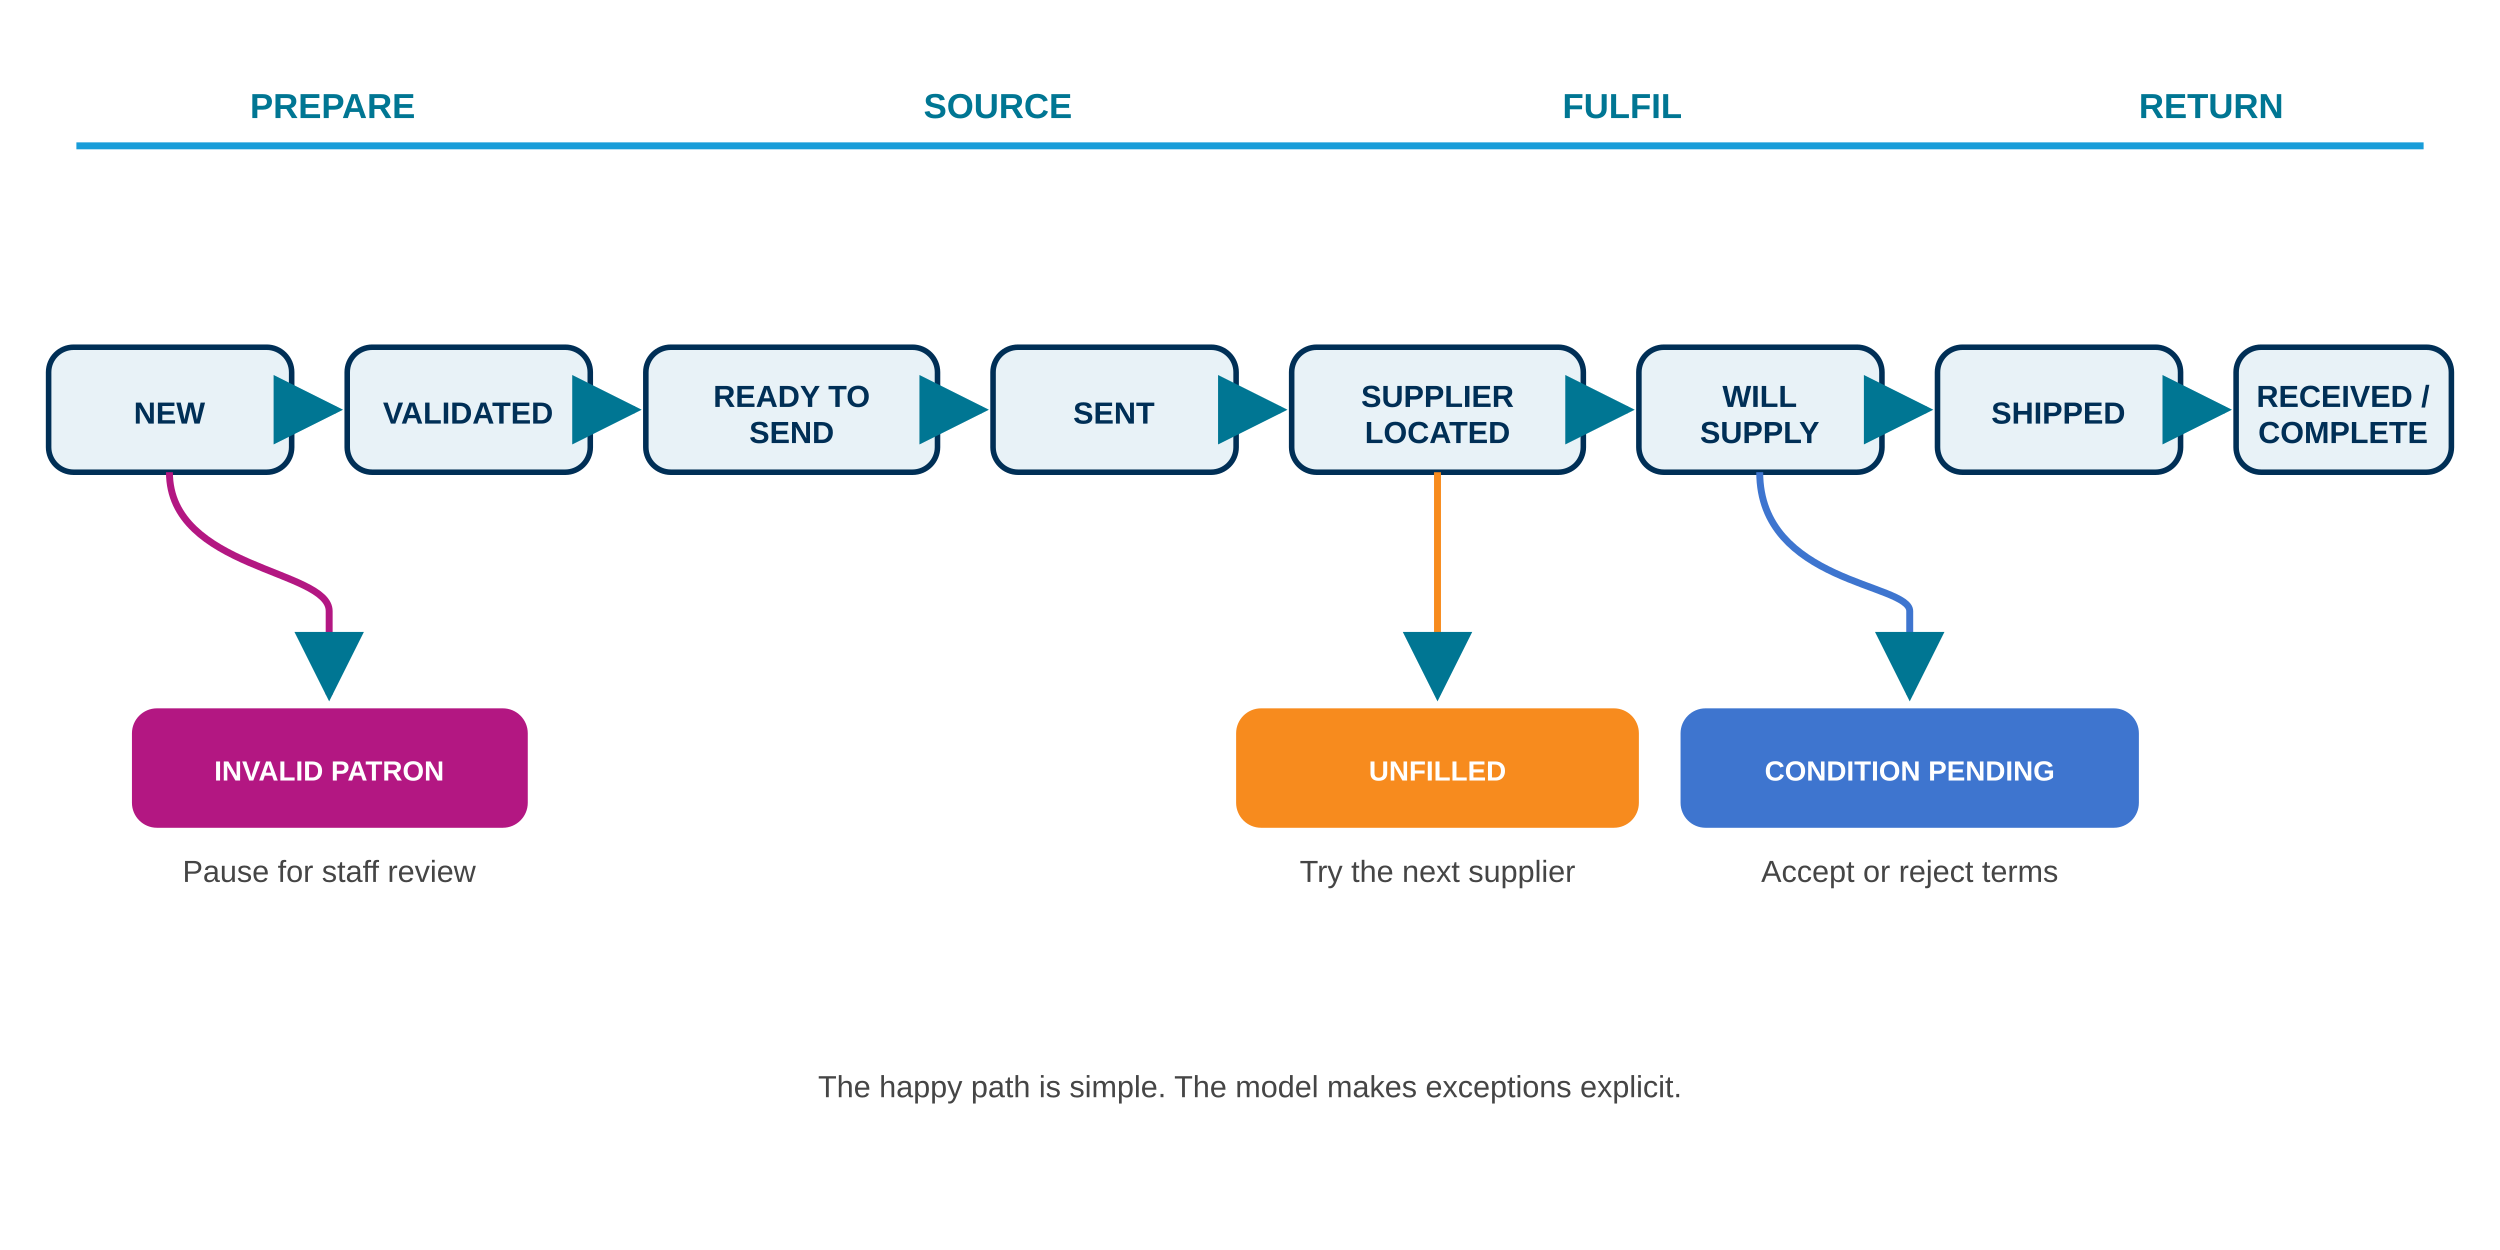
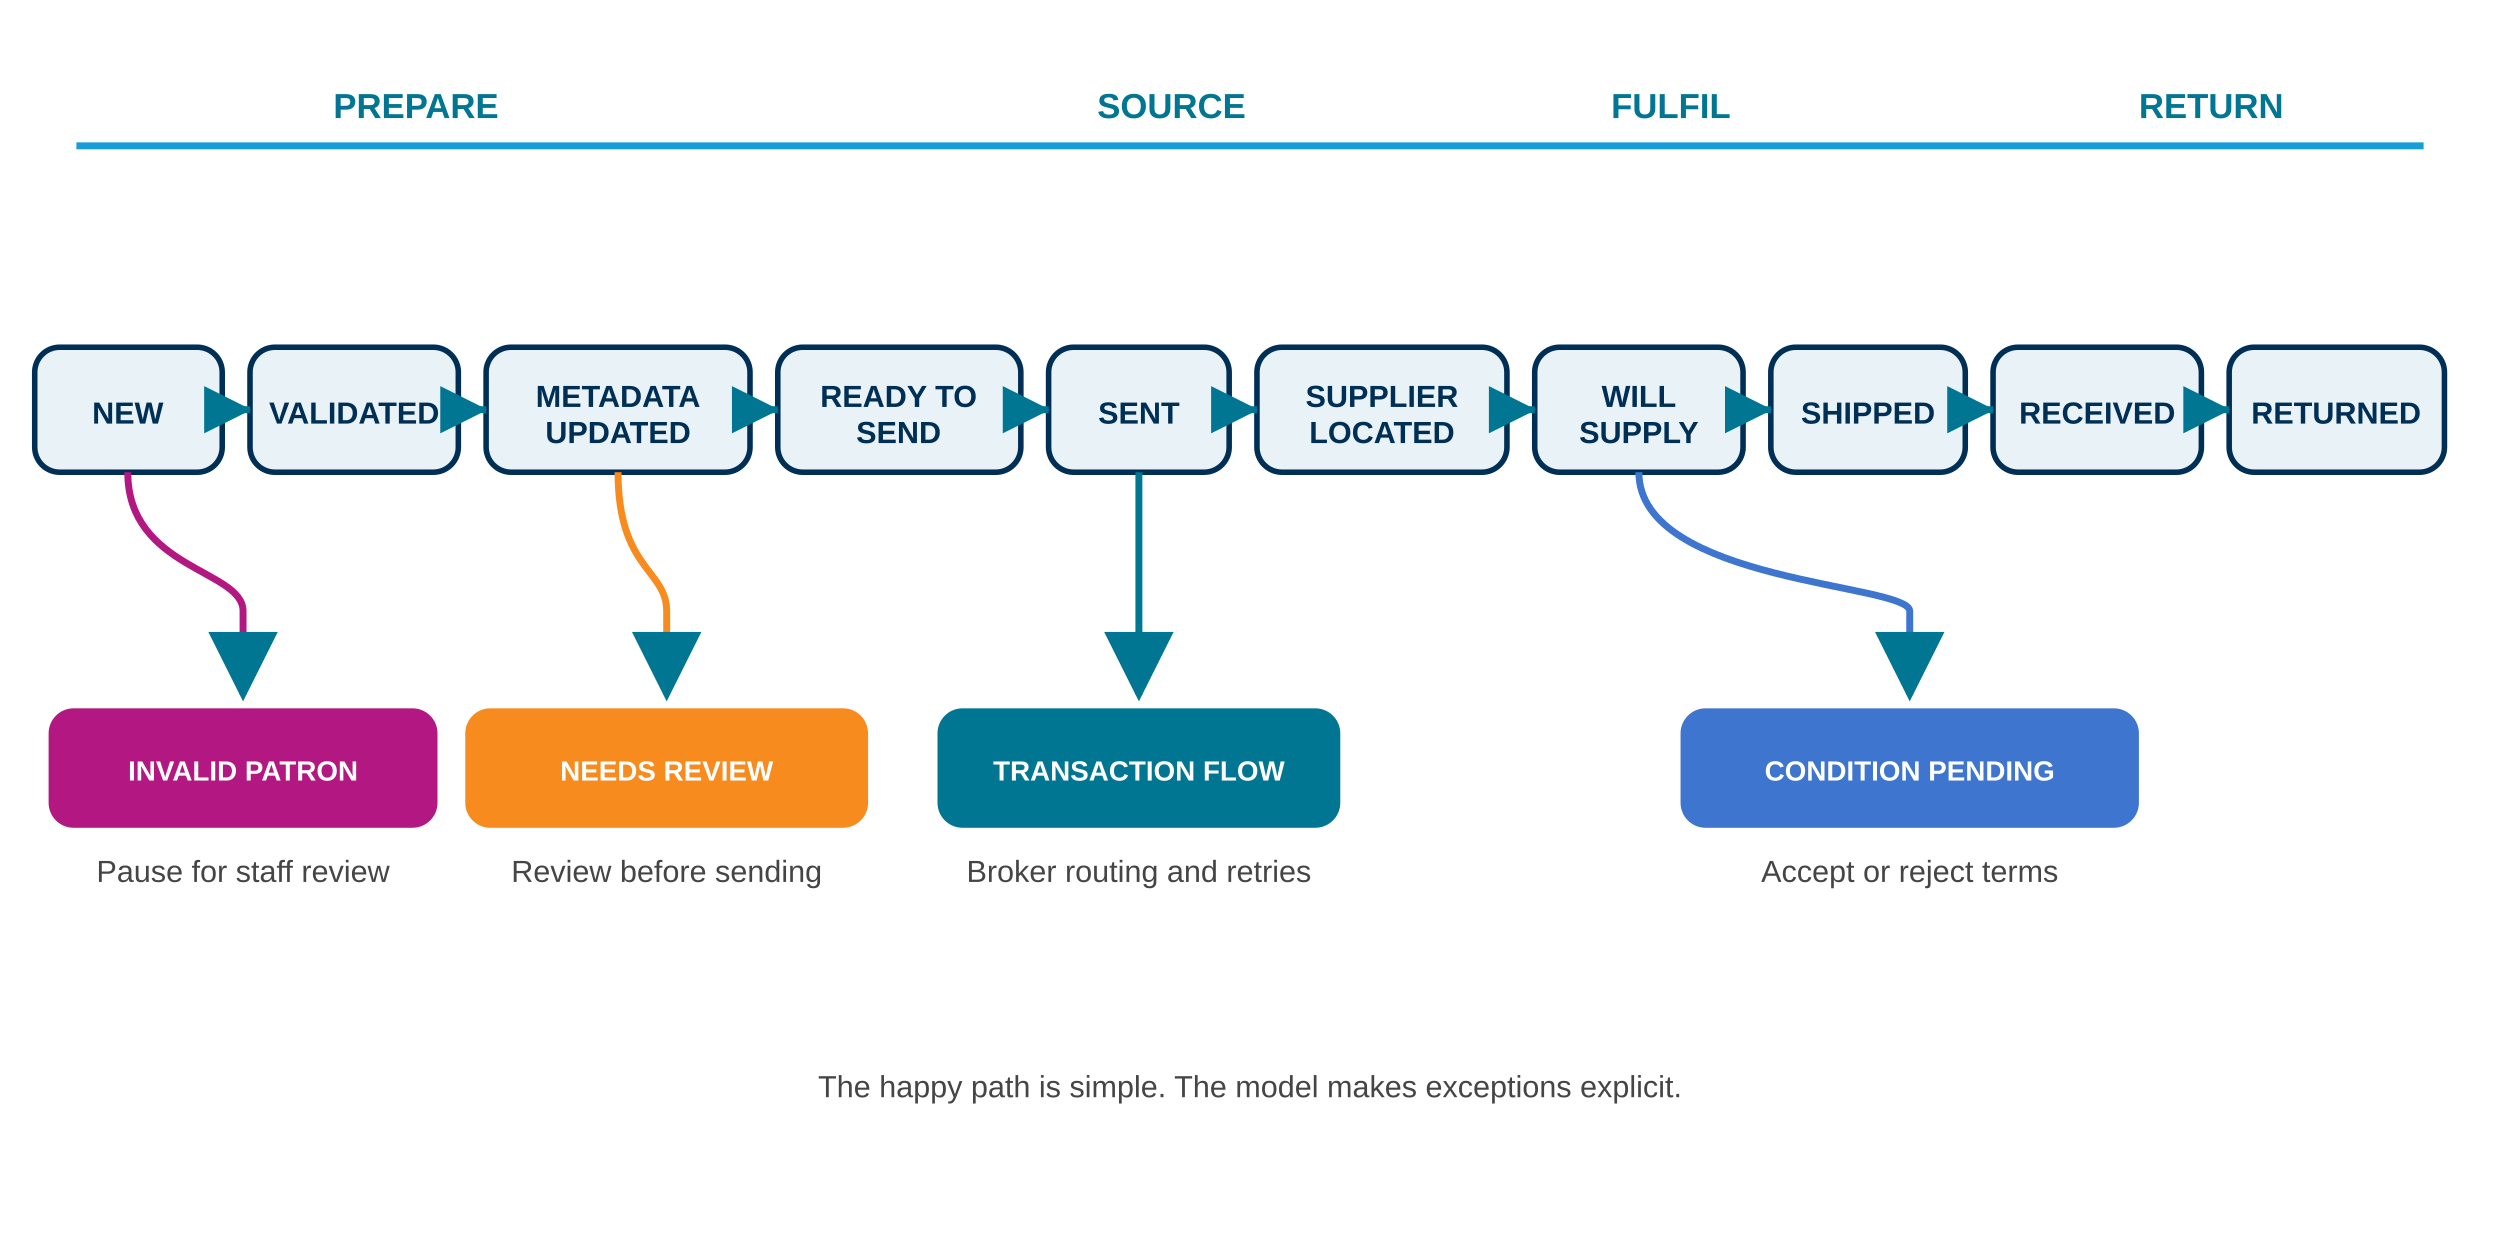
<svg xmlns="http://www.w3.org/2000/svg" width="1800" height="900" viewBox="0 0 1800 900">
  <defs>
    <marker id="arr" markerWidth="10" markerHeight="10" refX="9" refY="5" orient="auto">
      <path d="M0,0 L10,5 L0,10 Z" fill="#007693" />
+     </marker>
+     <marker id="mainArr" markerWidth="34" markerHeight="34" refX="33" refY="17" orient="auto" markerUnits="userSpaceOnUse">
+       <path d="M0,0 L34,17 L0,34 Z" fill="#007693" />
    </marker>
    <style>
      .state { font: 700 22px Arial, sans-serif; fill: #002f56; }
      .branch { font: 700 20px Arial, sans-serif; fill: #ffffff; }
      .note { font: 22px Arial, sans-serif; fill: #454545; }
      .phase { font: 700 25px Arial, sans-serif; fill: #007693; }
    </style>
  </defs>
  <rect width="1800" height="900" fill="#ffffff" />
-   <text x="180" y="85" class="phase">PREPARE</text>
-   <text x="665" y="85" class="phase">SOURCE</text>
-   <text x="1125" y="85" class="phase">FULFIL</text>
+   <text x="240" y="85" class="phase">PREPARE</text>
+   <text x="790" y="85" class="phase">SOURCE</text>
+   <text x="1160" y="85" class="phase">FULFIL</text>
  <text x="1540" y="85" class="phase">RETURN</text>
  <line x1="55" y1="105" x2="1745" y2="105" stroke="#199dd9" stroke-width="5" />
  <g fill="#e8f2f7" stroke="#002f56" stroke-width="4">
-     <rect x="35" y="250" width="175" height="90" rx="18" />
-     <rect x="250" y="250" width="175" height="90" rx="18" />
-     <rect x="465" y="250" width="210" height="90" rx="18" />
-     <rect x="715" y="250" width="175" height="90" rx="18" />
-     <rect x="930" y="250" width="210" height="90" rx="18" />
-     <rect x="1180" y="250" width="175" height="90" rx="18" />
-     <rect x="1395" y="250" width="175" height="90" rx="18" />
-     <rect x="1610" y="250" width="155" height="90" rx="18" />
+     <rect x="25" y="250" width="135" height="90" rx="18" />
+     <rect x="180" y="250" width="150" height="90" rx="18" />
+     <rect x="350" y="250" width="190" height="90" rx="18" />
+     <rect x="560" y="250" width="175" height="90" rx="18" />
+     <rect x="755" y="250" width="130" height="90" rx="18" />
+     <rect x="905" y="250" width="180" height="90" rx="18" />
+     <rect x="1105" y="250" width="150" height="90" rx="18" />
+     <rect x="1275" y="250" width="140" height="90" rx="18" />
+     <rect x="1435" y="250" width="150" height="90" rx="18" />
+     <rect x="1605" y="250" width="155" height="90" rx="18" />
  </g>
  <g class="state" text-anchor="middle">
-     <text x="122" y="305">NEW</text>
-     <text x="337" y="305">VALIDATED</text>
-     <text x="570" y="293">READY TO</text>
-     <text x="570" y="319">SEND</text>
-     <text x="802" y="305">SENT</text>
-     <text x="1035" y="293">SUPPLIER</text>
-     <text x="1035" y="319">LOCATED</text>
-     <text x="1267" y="293">WILL</text>
-     <text x="1267" y="319">SUPPLY</text>
-     <text x="1482" y="305">SHIPPED</text>
-     <text x="1687" y="293">RECEIVED /</text>
-     <text x="1687" y="319">COMPLETE</text>
+     <text x="92" y="305">NEW</text>
+     <text x="255" y="305">VALIDATED</text>
+     <text x="445" y="293">METADATA</text>
+     <text x="445" y="319">UPDATED</text>
+     <text x="647" y="293">READY TO</text>
+     <text x="647" y="319">SEND</text>
+     <text x="820" y="305">SENT</text>
+     <text x="995" y="293">SUPPLIER</text>
+     <text x="995" y="319">LOCATED</text>
+     <text x="1180" y="293">WILL</text>
+     <text x="1180" y="319">SUPPLY</text>
+     <text x="1345" y="305">SHIPPED</text>
+     <text x="1510" y="305">RECEIVED</text>
+     <text x="1682" y="305">RETURNED</text>
  </g>
-   <g stroke="#007693" stroke-width="5" marker-end="url(#arr)">
-     <line x1="210" y1="295" x2="242" y2="295" />
-     <line x1="425" y1="295" x2="457" y2="295" />
-     <line x1="675" y1="295" x2="707" y2="295" />
-     <line x1="890" y1="295" x2="922" y2="295" />
-     <line x1="1140" y1="295" x2="1172" y2="295" />
-     <line x1="1355" y1="295" x2="1387" y2="295" />
-     <line x1="1570" y1="295" x2="1602" y2="295" />
+   <g stroke="#007693" stroke-width="5" marker-end="url(#mainArr)">
+     <line x1="160" y1="295" x2="180" y2="295" />
+     <line x1="330" y1="295" x2="350" y2="295" />
+     <line x1="540" y1="295" x2="560" y2="295" />
+     <line x1="735" y1="295" x2="755" y2="295" />
+     <line x1="885" y1="295" x2="905" y2="295" />
+     <line x1="1085" y1="295" x2="1105" y2="295" />
+     <line x1="1255" y1="295" x2="1275" y2="295" />
+     <line x1="1415" y1="295" x2="1435" y2="295" />
+     <line x1="1585" y1="295" x2="1605" y2="295" />
  </g>
  <g>
-     <rect x="95" y="510" width="285" height="86" rx="18" fill="#b31782" />
-     <text x="237" y="562" class="branch" text-anchor="middle">INVALID PATRON</text>
-     <path d="M122 340 C122 410,237 410,237 440 L237 500" fill="none" stroke="#b31782" stroke-width="5" marker-end="url(#arr)" />
-     <text x="237" y="635" class="note" text-anchor="middle">Pause for staff review</text>
-     <rect x="890" y="510" width="290" height="86" rx="18" fill="#f78b1e" />
-     <text x="1035" y="562" class="branch" text-anchor="middle">UNFILLED</text>
-     <path d="M1035 340 L1035 500" fill="none" stroke="#f78b1e" stroke-width="5" marker-end="url(#arr)" />
-     <text x="1035" y="635" class="note" text-anchor="middle">Try the next supplier</text>
+     <rect x="35" y="510" width="280" height="86" rx="18" fill="#b31782" />
+     <text x="175" y="562" class="branch" text-anchor="middle">INVALID PATRON</text>
+     <path d="M92 340 C92 410,175 410,175 440 L175 500" fill="none" stroke="#b31782" stroke-width="5" marker-end="url(#arr)" />
+     <text x="175" y="635" class="note" text-anchor="middle">Pause for staff review</text>
+     <rect x="335" y="510" width="290" height="86" rx="18" fill="#f78b1e" />
+     <text x="480" y="562" class="branch" text-anchor="middle">NEEDS REVIEW</text>
+     <path d="M445 340 C445 410,480 410,480 440 L480 500" fill="none" stroke="#f78b1e" stroke-width="5" marker-end="url(#arr)" />
+     <text x="480" y="635" class="note" text-anchor="middle">Review before sending</text>
+     <rect x="675" y="510" width="290" height="86" rx="18" fill="#007693" />
+     <text x="820" y="562" class="branch" text-anchor="middle">TRANSACTION FLOW</text>
+     <path d="M820 340 L820 500" fill="none" stroke="#007693" stroke-width="5" marker-end="url(#arr)" />
+     <text x="820" y="635" class="note" text-anchor="middle">Broker routing and retries</text>
    <rect x="1210" y="510" width="330" height="86" rx="18" fill="#3e75cf" />
    <text x="1375" y="562" class="branch" text-anchor="middle">CONDITION PENDING</text>
-     <path d="M1267 340 C1267 420,1375 420,1375 440 L1375 500" fill="none" stroke="#3e75cf" stroke-width="5" marker-end="url(#arr)" />
+     <path d="M1180 340 C1180 420,1375 420,1375 440 L1375 500" fill="none" stroke="#3e75cf" stroke-width="5" marker-end="url(#arr)" />
    <text x="1375" y="635" class="note" text-anchor="middle">Accept or reject terms</text>
  </g>
  <text x="900" y="790" class="note" text-anchor="middle">The happy path is simple. The model makes exceptions explicit.</text>
</svg>
